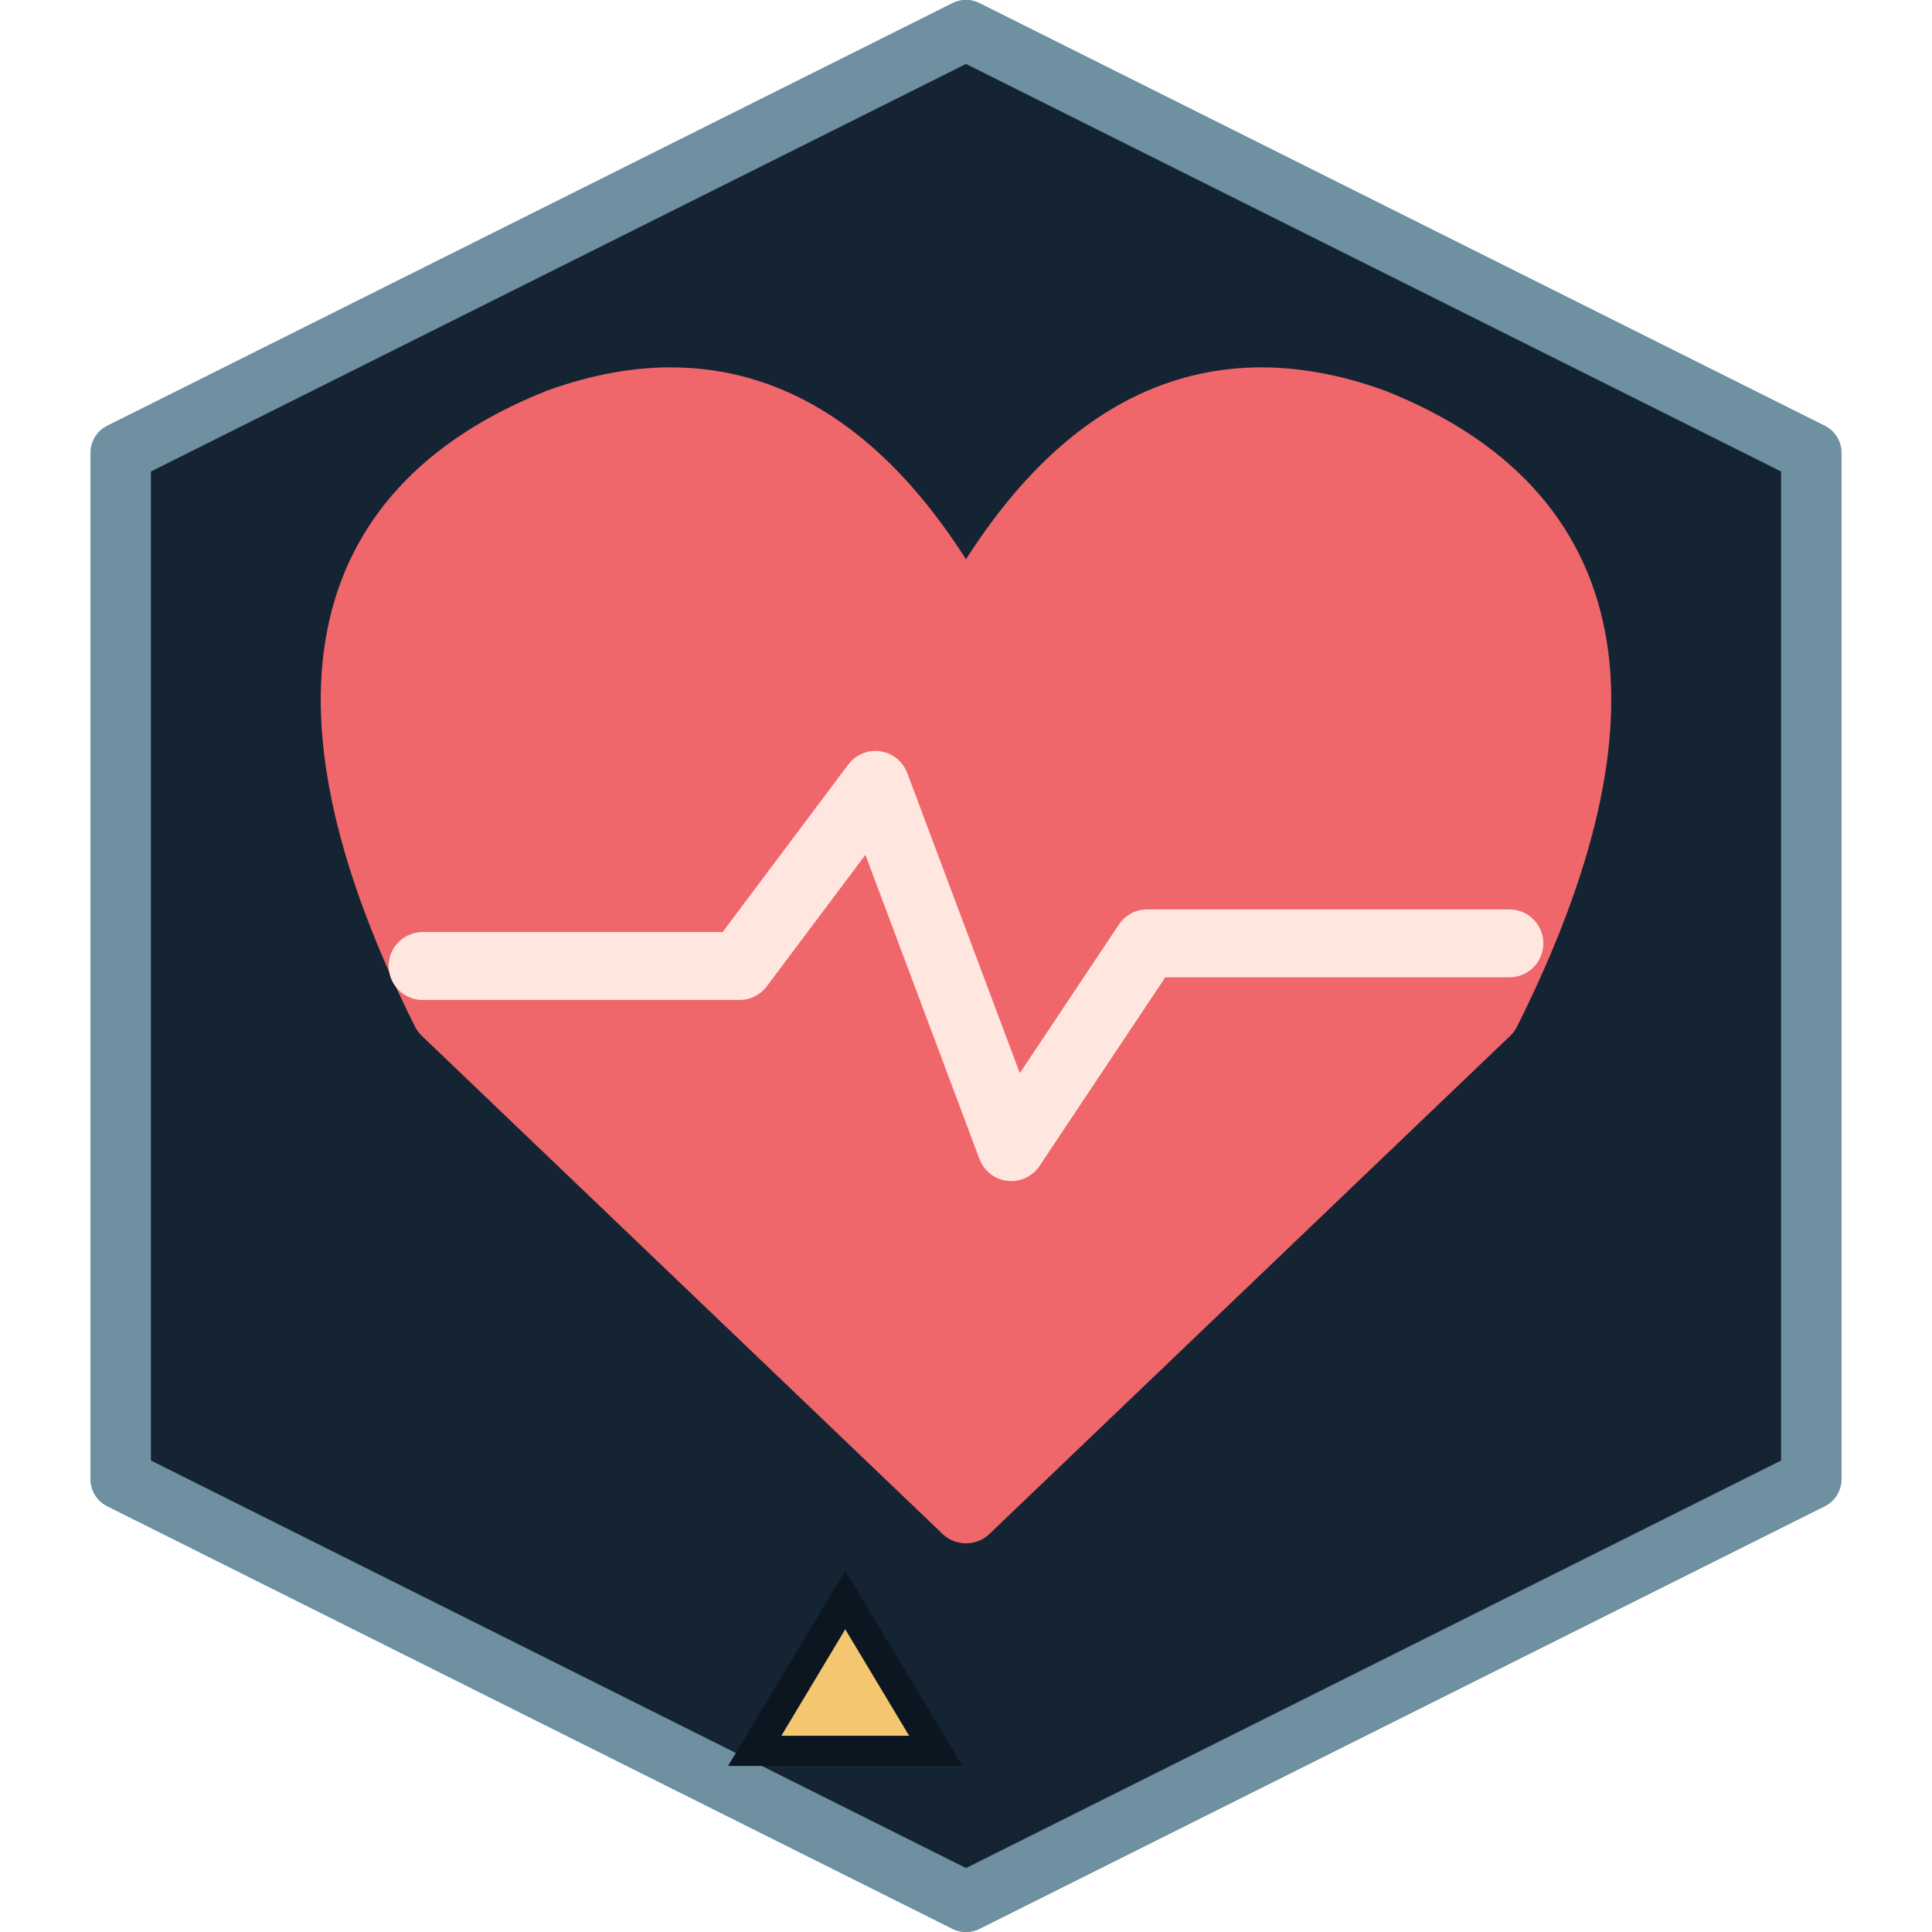
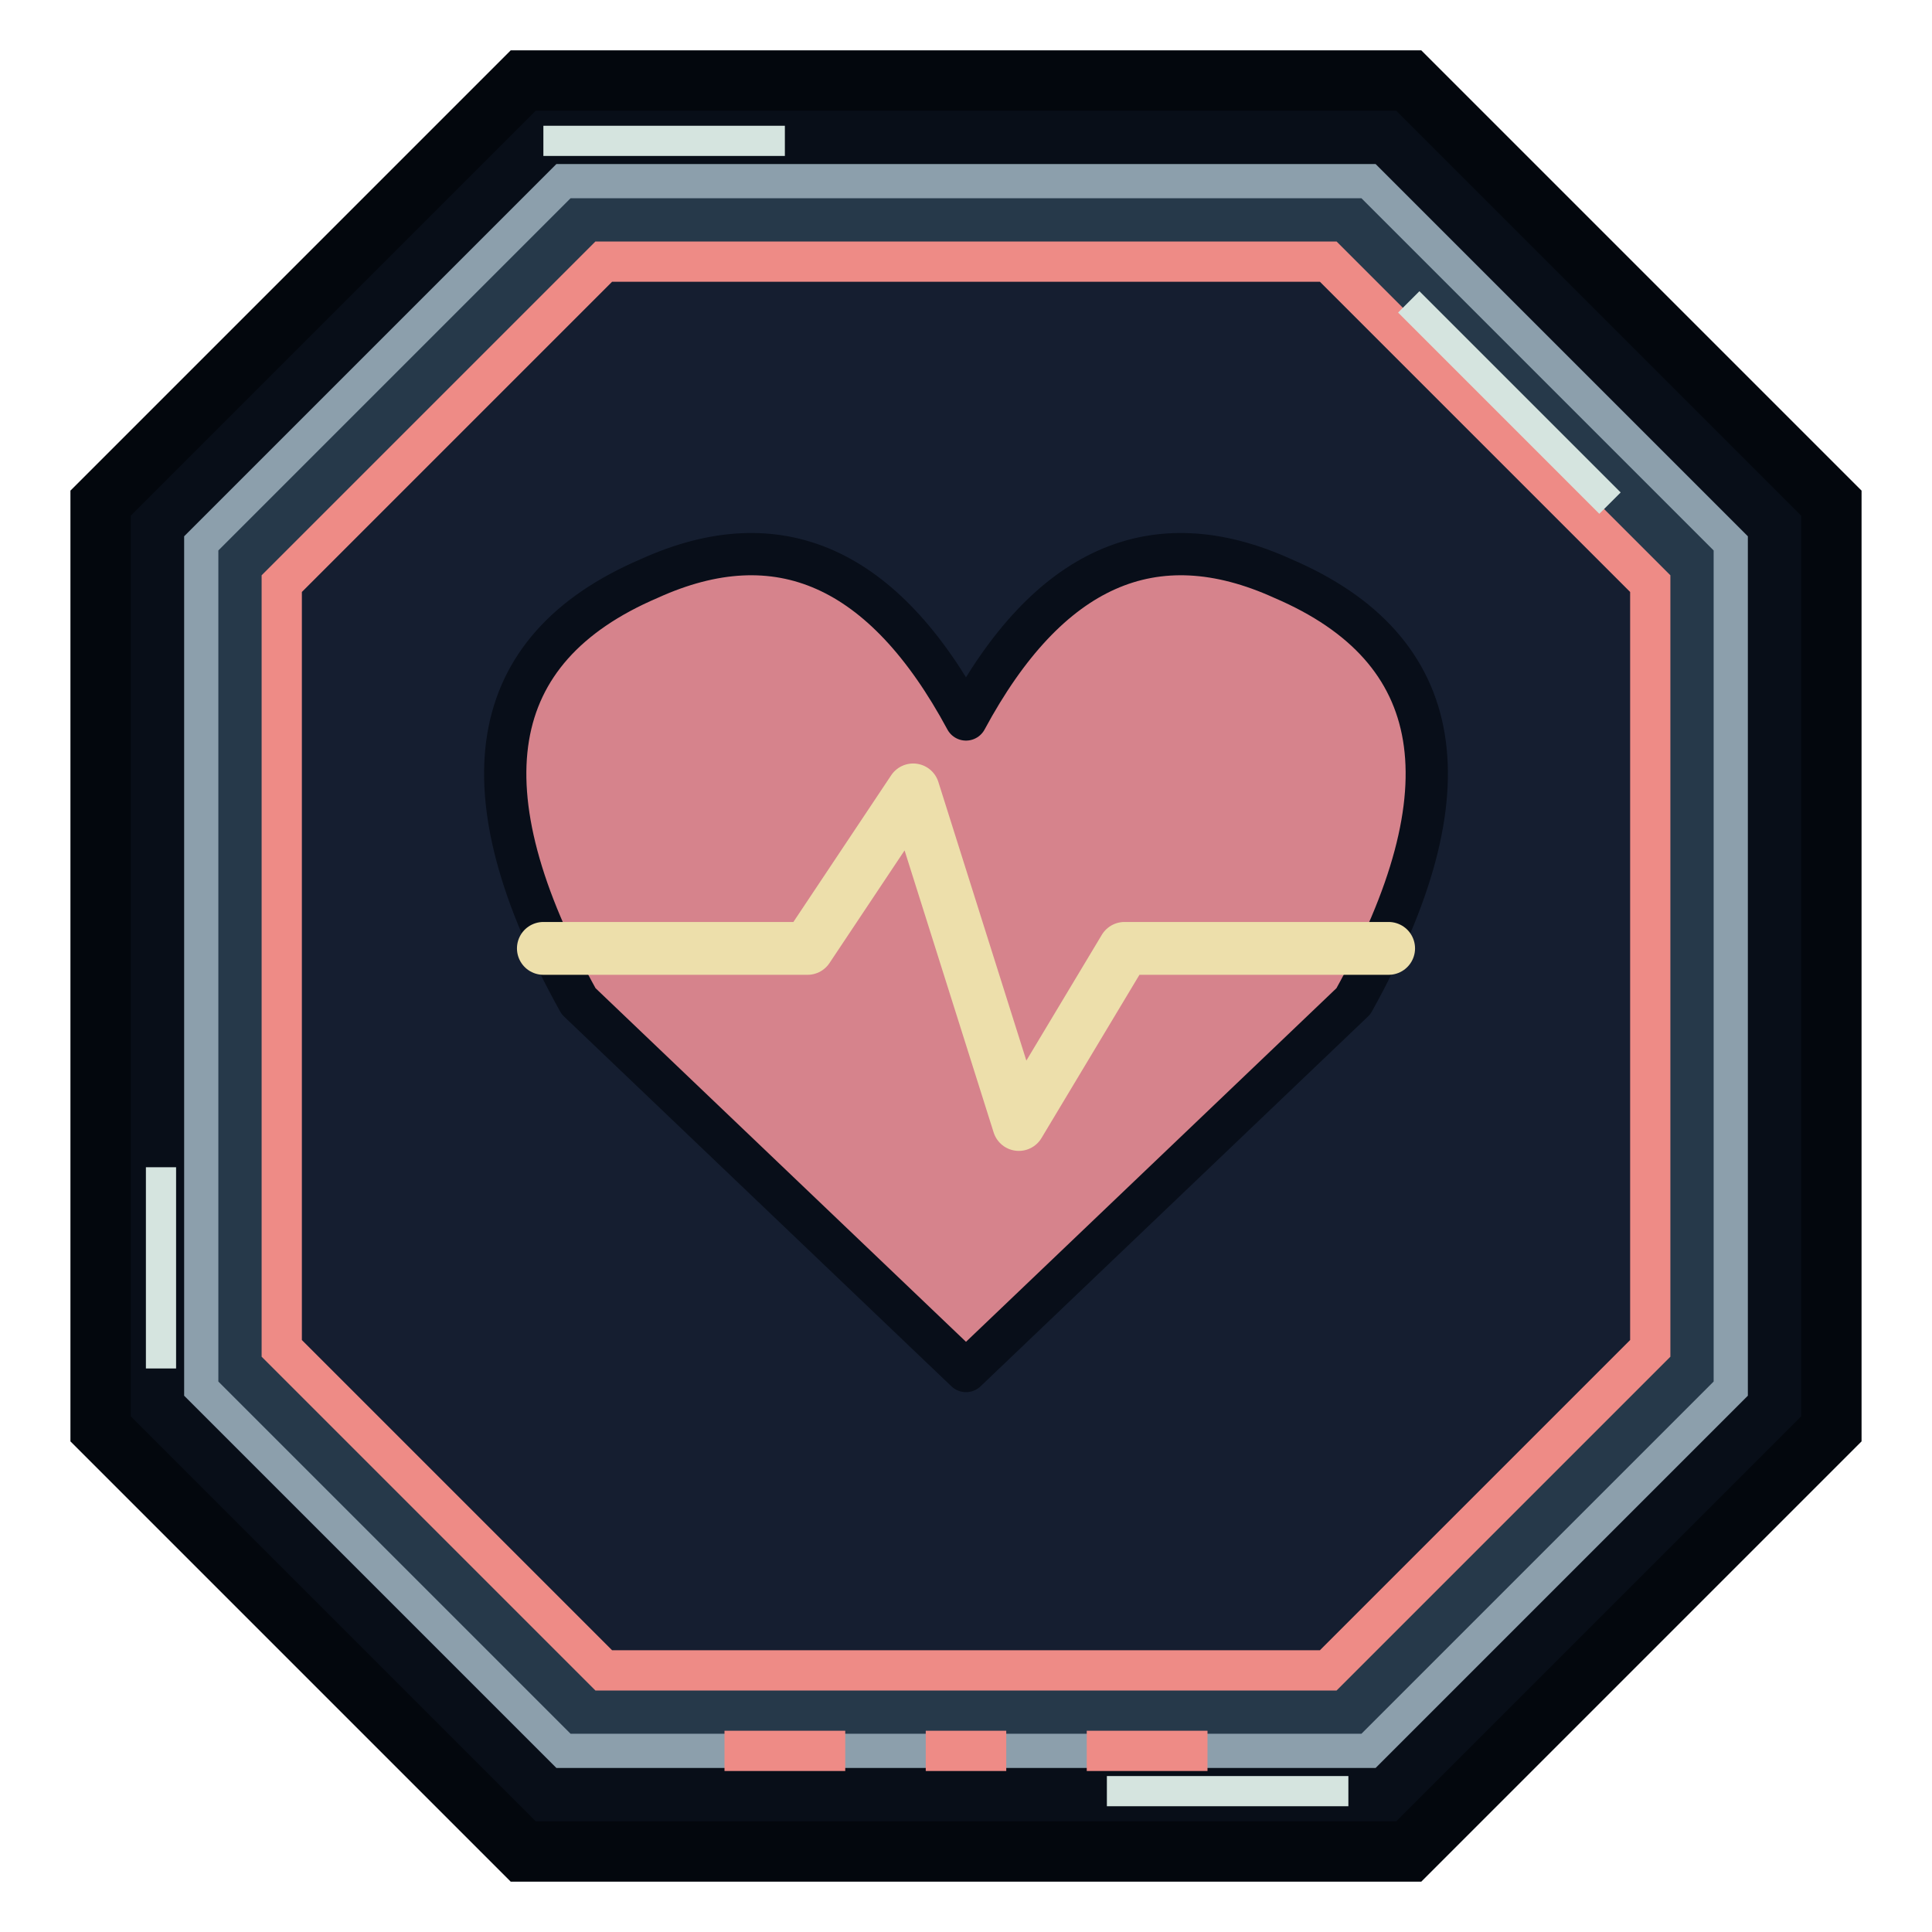
- <svg xmlns="http://www.w3.org/2000/svg" width="128" height="128" viewBox="0 0 64 64">
-   <g fill="#ef666b" stroke="#070d16" stroke-width="6" stroke-linejoin="round" stroke-linecap="round">
-     <path d="M32 1L60 15V49L32 63L4 49V15Z" fill="#142432" stroke="#6f90a1" stroke-width="2" />
-     <g transform="translate(8 8) scale(.75)">
-       <path d="M32 56L9 34Q-1 14 14 8Q25 4 32 17Q39 4 50 8Q65 14 55 34Z" />
-       <path d="M8 32H22L28 24L34 40L40 31H56" fill="none" stroke="#ffe6df" />
-     </g>
+ <svg xmlns="http://www.w3.org/2000/svg" width="192" height="192" viewBox="0 0 96 96">
+   <path d="M26 4H70L91 25V71L70 92H26L5 71V25Z" fill="#080e18" stroke="#03070d" stroke-width="3" />
+   <path d="M28 9H68L86 27V69L68 87H28L10 69V27Z" fill="#26394a" stroke="#8c9fac" stroke-width="1.7" />
+   <path d="M30 13H66L82 29V67L66 83H30L14 67V29Z" fill="#151e30" stroke="#ee8b86" stroke-width="2" />
+   <path d="M27 7H39M70 15L80 25M8 58V68M55 89H67" stroke="#d5e4df" stroke-width="1.5" />
+   <g transform="translate(20 20) scale(.875)" stroke="#080e19" stroke-width="2.4" stroke-linejoin="round" stroke-linecap="round">
+     <path d="M32 55L10 34Q0 16 14 10Q25 5 32 18Q39 5 50 10Q64 16 54 34Z" fill="#d6838c" />
+     <path d="M8 31H23L29 22L35 41L41 31H56" fill="none" stroke="#eddfab" stroke-width="3" />
  </g>
-   <g fill="#ef666b" stroke="#ef666b" stroke-width="3" stroke-linejoin="round" stroke-linecap="round">
-     <path d="M32 1L60 15V49L32 63L4 49V15Z" fill="#142432" stroke="#6f90a1" stroke-width="2" />
-     <g transform="translate(8 8) scale(.75)">
-       <path d="M32 56L9 34Q-1 14 14 8Q25 4 32 17Q39 4 50 8Q65 14 55 34Z" />
-       <path d="M8 32H22L28 24L34 40L40 31H56" fill="none" stroke="#ffe6df" />
-     </g>
-   </g>
-   <path d="M25 58L28 53L31 58Z" fill="#f3c66f" stroke="#0b1621" stroke-width="1" />
+   <path d="M36 87H42M46 87H50M54 87H60" stroke="#ee8b86" stroke-width="2" />
</svg>
